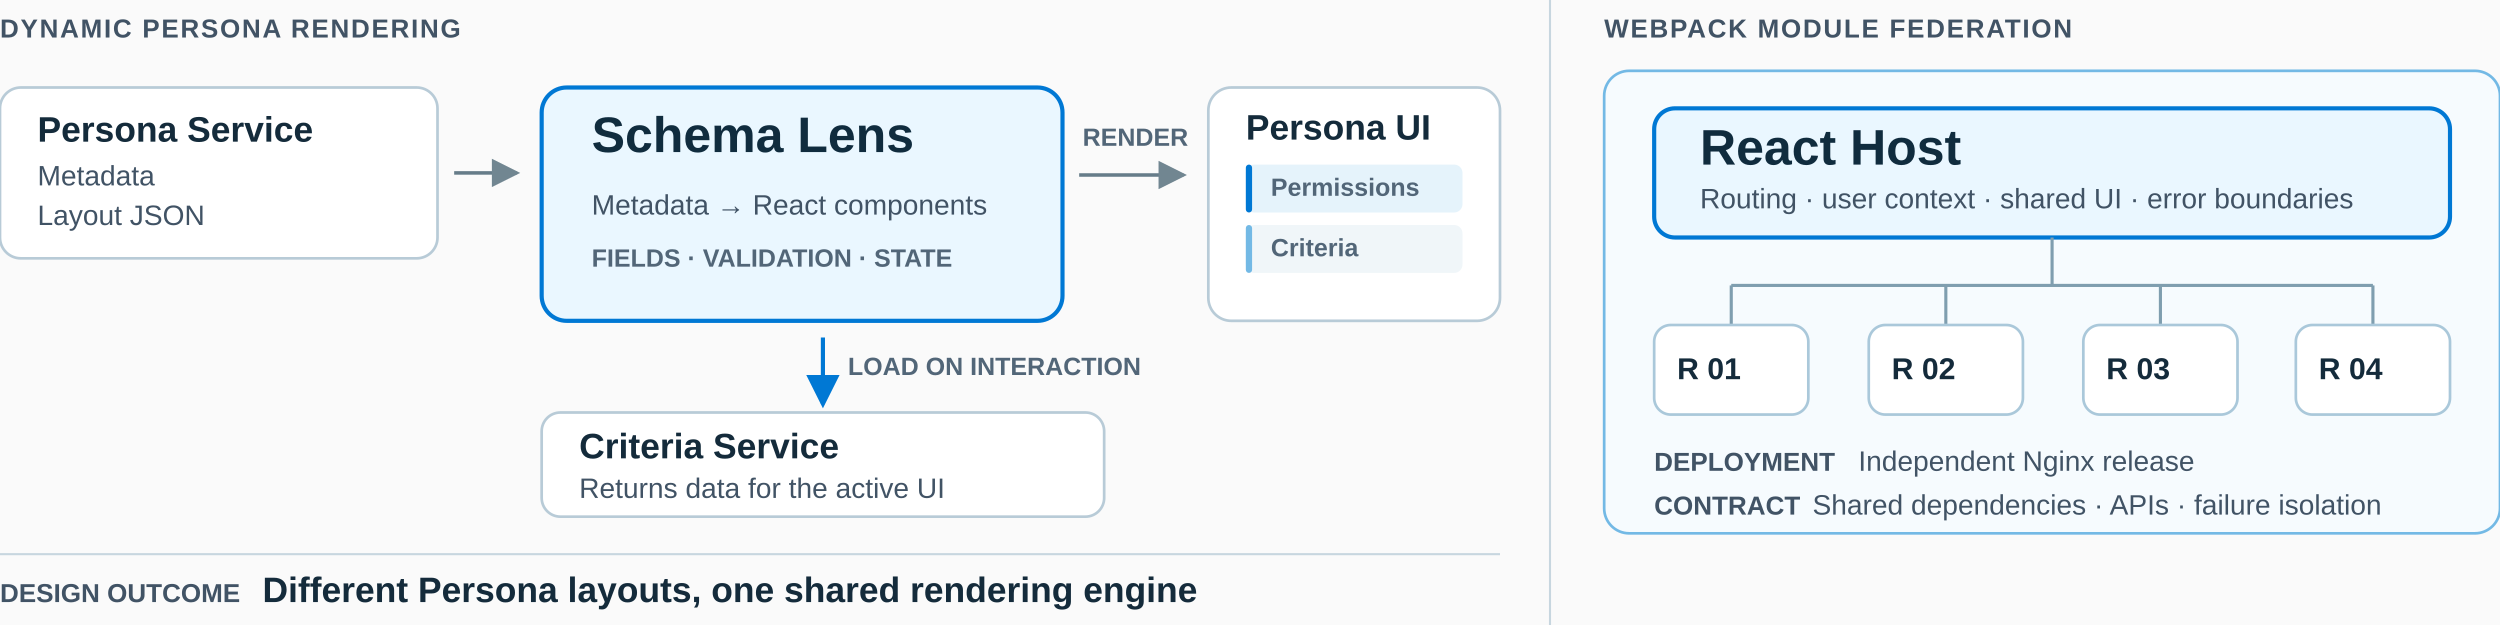
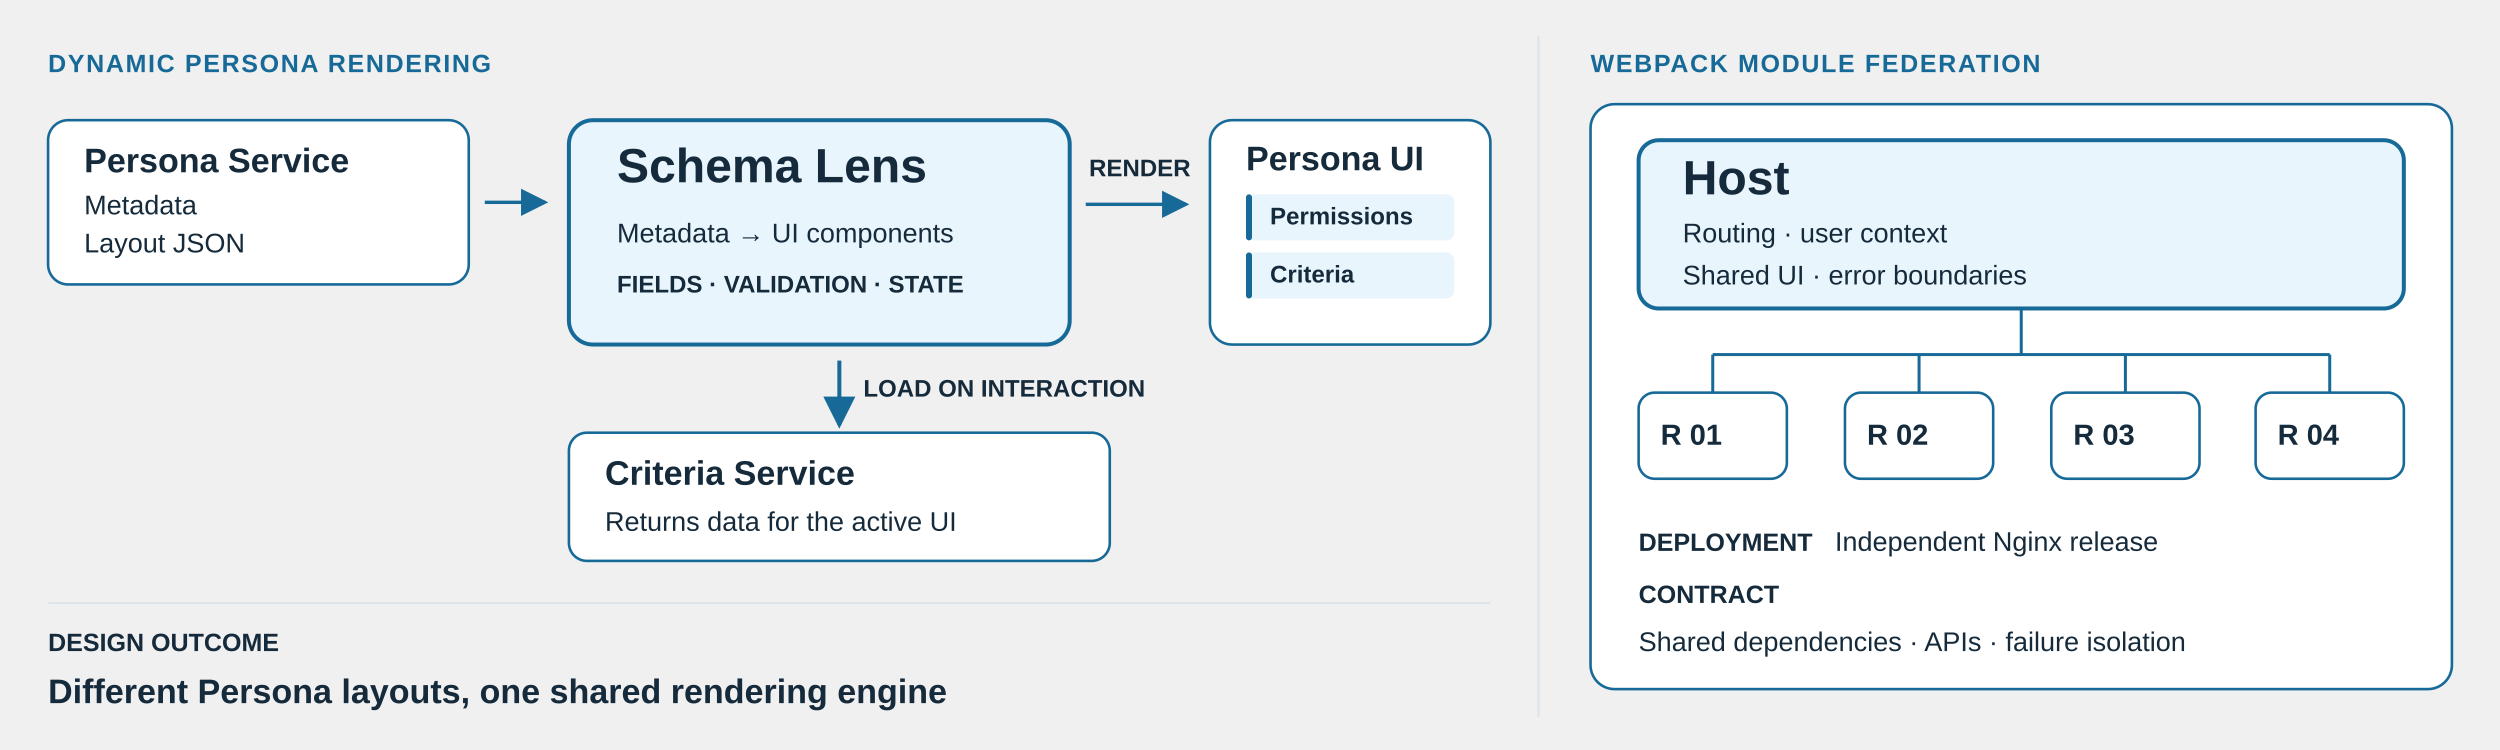
- <svg xmlns="http://www.w3.org/2000/svg" width="1200" height="300" viewBox="0 0 1200 300" role="img" aria-labelledby="title desc">
+ <svg xmlns="http://www.w3.org/2000/svg" width="1248" height="374" viewBox="-24 -18 1248 374" role="img" aria-labelledby="title desc">
  <defs>
    <marker id="arrow" markerWidth="8" markerHeight="8" refX="7" refY="4" orient="auto">
-       <path d="M0 0L8 4L0 8Z" fill="#718691" />
+       <path d="M0 0L8 4L0 8Z" fill="#176a98" />
    </marker>
    <marker id="blueArrow" markerWidth="8" markerHeight="8" refX="7" refY="4" orient="auto">
-       <path d="M0 0L8 4L0 8Z" fill="#0078d4" />
+       <path d="M0 0L8 4L0 8Z" fill="#176a98" />
    </marker>
    <style>
-       .eyebrow{font:700 12.5px Arial,sans-serif;letter-spacing:.065em;fill:#415365}.title{font:700 17px Arial,sans-serif;fill:#142b3b}.hero{font:700 24px Arial,sans-serif;fill:#102c3e}.sub{font:400 13.5px Arial,sans-serif;fill:#415365}.small{font:600 12px Arial,sans-serif;fill:#526678}.node{fill:#fff;stroke:#b8cbd7;stroke-width:1.3}.focus{fill:#eaf7ff;stroke:#0078d4;stroke-width:2}.zone{fill:#f6fbfe;stroke:#73b9e5;stroke-width:1.3}.line{stroke:#667c89;stroke-width:1.7;fill:none;marker-end:url(#arrow)}.blueLine{stroke:#0078d4;stroke-width:2;fill:none;marker-end:url(#blueArrow)}.icon{fill:none;stroke:#0078d4;stroke-width:1.9;stroke-linecap:round;stroke-linejoin:round}.remote{fill:#fff;stroke:#aac8da;stroke-width:1.3}.remoteTitle{font:700 14.5px Arial,sans-serif;fill:#142b3b}.footer{font:700 12.5px Arial,sans-serif;fill:#415365}
+       .eyebrow{font:700 12.5px Arial,sans-serif;letter-spacing:.065em;fill:#176a98}.title{font:700 17px Arial,sans-serif;fill:#152a3b}.hero{font:700 24px Arial,sans-serif;fill:#152a3b}.sub{font:400 13.5px Arial,sans-serif;fill:#152a3b}.small{font:600 12px Arial,sans-serif;fill:#152a3b}.node{fill:#fff;stroke:#176a98;stroke-width:1.3}.focus{fill:#e9f5fd;stroke:#176a98;stroke-width:2}.zone{fill:#ffffff;stroke:#176a98;stroke-width:1.3}.line{stroke:#176a98;stroke-width:1.7;fill:none;marker-end:url(#arrow)}.blueLine{stroke:#176a98;stroke-width:2;fill:none;marker-end:url(#blueArrow)}.icon{fill:none;stroke:#176a98;stroke-width:1.9;stroke-linecap:round;stroke-linejoin:round}.remote{fill:#fff;stroke:#176a98;stroke-width:1.3}.remoteTitle{font:700 14.5px Arial,sans-serif;fill:#152a3b}.footer{font:700 12.5px Arial,sans-serif;fill:#152a3b}
    </style>
  </defs>
-   <rect width="1200" height="300" fill="#fafafa" />
  <text class="eyebrow" x="0" y="18">DYNAMIC PERSONA RENDERING</text>
  <rect class="node" x="0" y="42" width="210" height="82" rx="10" />
  <text class="title" x="18" y="68">Persona Service</text>
  <text class="sub" x="18" y="89">Metadata</text>
  <text class="sub" x="18" y="108">Layout JSON</text>
  <path class="line" d="M218 83H248" />
  <rect class="focus" x="260" y="42" width="250" height="112" rx="12" />
  <text class="hero" x="284" y="73">Schema Lens</text>
-   <text class="sub" x="284" y="103">Metadata → React components</text>
+   <text class="sub" x="284" y="103">Metadata → UI components</text>
  <text class="small" x="284" y="128">FIELDS · VALIDATION · STATE</text>
  <text class="small" x="545" y="70" text-anchor="middle">RENDER</text>
  <path class="line" d="M518 84H568" />
  <rect class="node" x="580" y="42" width="140" height="112" rx="11" />
  <text class="title" x="598" y="67">Persona UI</text>
-   <rect x="598" y="79" width="104" height="23" rx="4" fill="#e5f3fb" />
-   <rect x="598" y="79" width="3" height="23" rx="1.5" fill="#0078d4" />
+   <rect x="598" y="79" width="104" height="23" rx="4" fill="#e9f5fd" />
+   <rect x="598" y="79" width="3" height="23" rx="1.5" fill="#176a98" />
  <text class="small" x="610" y="94">Permissions</text>
-   <rect x="598" y="108" width="104" height="23" rx="4" fill="#f0f6f9" />
-   <rect x="598" y="108" width="3" height="23" rx="1.5" fill="#73b9e5" />
+   <rect x="598" y="108" width="104" height="23" rx="4" fill="#e9f5fd" />
+   <rect x="598" y="108" width="3" height="23" rx="1.5" fill="#176a98" />
  <text class="small" x="610" y="123">Criteria</text>
  <path class="blueLine" d="M395 162V194" />
  <text class="small" x="407" y="180">LOAD ON INTERACTION</text>
-   <rect class="node" x="260" y="198" width="270" height="50" rx="9" />
-   <text class="title" x="278" y="220">Criteria Service</text>
-   <text class="sub" x="278" y="239">Returns data for the active UI</text>
-   <line x1="0" y1="266" x2="720" y2="266" stroke="#c7d6df" />
-   <text class="footer" x="0" y="289">DESIGN OUTCOME</text>
-   <text class="title" x="126" y="289">Different Persona layouts, one shared rendering engine</text>
-   <line x1="744" y1="0" x2="744" y2="300" stroke="#c7d6df" />
+   <rect class="node" x="260" y="198" width="270" height="64" rx="9" />
+   <text class="title" x="278" y="224">Criteria Service</text>
+   <text class="sub" x="278" y="247">Returns data for the active UI</text>
+   <line x1="0" y1="283" x2="720" y2="283" stroke="#dce3e9" />
+   <text class="footer" x="0" y="307">DESIGN OUTCOME</text>
+   <text class="title" x="0" y="333">Different Persona layouts, one shared rendering engine</text>
+   <line x1="744" y1="0" x2="744" y2="340" stroke="#dce3e9" />
  <text class="eyebrow" x="770" y="18">WEBPACK MODULE FEDERATION</text>
-   <rect class="zone" x="770" y="34" width="430" height="222" rx="12" />
-   <rect class="focus" x="794" y="52" width="382" height="62" rx="10" />
-   <text class="hero" x="816" y="79">React Host</text>
-   <text class="sub" x="816" y="100">Routing · user context · shared UI · error boundaries</text>
-   <path d="M985 114V137M831 137H1139M831 137V156M934 137V156M1037 137V156M1139 137V156" stroke="#7f9eaf" stroke-width="1.5" fill="none" />
-   <rect class="remote" x="794" y="156" width="74" height="43" rx="8" />
-   <text class="remoteTitle" x="805" y="182">R 01</text>
-   <rect class="remote" x="897" y="156" width="74" height="43" rx="8" />
-   <text class="remoteTitle" x="908" y="182">R 02</text>
-   <rect class="remote" x="1000" y="156" width="74" height="43" rx="8" />
-   <text class="remoteTitle" x="1011" y="182">R 03</text>
-   <rect class="remote" x="1102" y="156" width="74" height="43" rx="8" />
-   <text class="remoteTitle" x="1113" y="182">R 04</text>
-   <text class="footer" x="794" y="226">DEPLOYMENT</text>
-   <text class="sub" x="892" y="226">Independent Nginx release</text>
-   <text class="footer" x="794" y="247">CONTRACT</text>
-   <text class="sub" x="870" y="247">Shared dependencies · APIs · failure isolation</text>
+   <rect class="zone" x="770" y="34" width="430" height="292" rx="12" />
+   <rect class="focus" x="794" y="52" width="382" height="84" rx="10" />
+   <text class="hero" x="816" y="79">Host</text>
+   <text class="sub" x="816" y="103">Routing · user context</text>
+   <text class="sub" x="816" y="124">Shared UI · error boundaries</text>
+   <path d="M985 136V159M831 159H1139M831 159V178M934 159V178M1037 159V178M1139 159V178" stroke="#176a98" stroke-width="1.5" fill="none" />
+   <rect class="remote" x="794" y="178" width="74" height="43" rx="8" />
+   <text class="remoteTitle" x="805" y="204">R 01</text>
+   <rect class="remote" x="897" y="178" width="74" height="43" rx="8" />
+   <text class="remoteTitle" x="908" y="204">R 02</text>
+   <rect class="remote" x="1000" y="178" width="74" height="43" rx="8" />
+   <text class="remoteTitle" x="1011" y="204">R 03</text>
+   <rect class="remote" x="1102" y="178" width="74" height="43" rx="8" />
+   <text class="remoteTitle" x="1113" y="204">R 04</text>
+   <text class="footer" x="794" y="257">DEPLOYMENT</text>
+   <text class="sub" x="892" y="257">Independent Nginx release</text>
+   <text class="footer" x="794" y="283">CONTRACT</text>
+   <text class="sub" x="794" y="307">Shared dependencies · APIs · failure isolation</text>
</svg>
